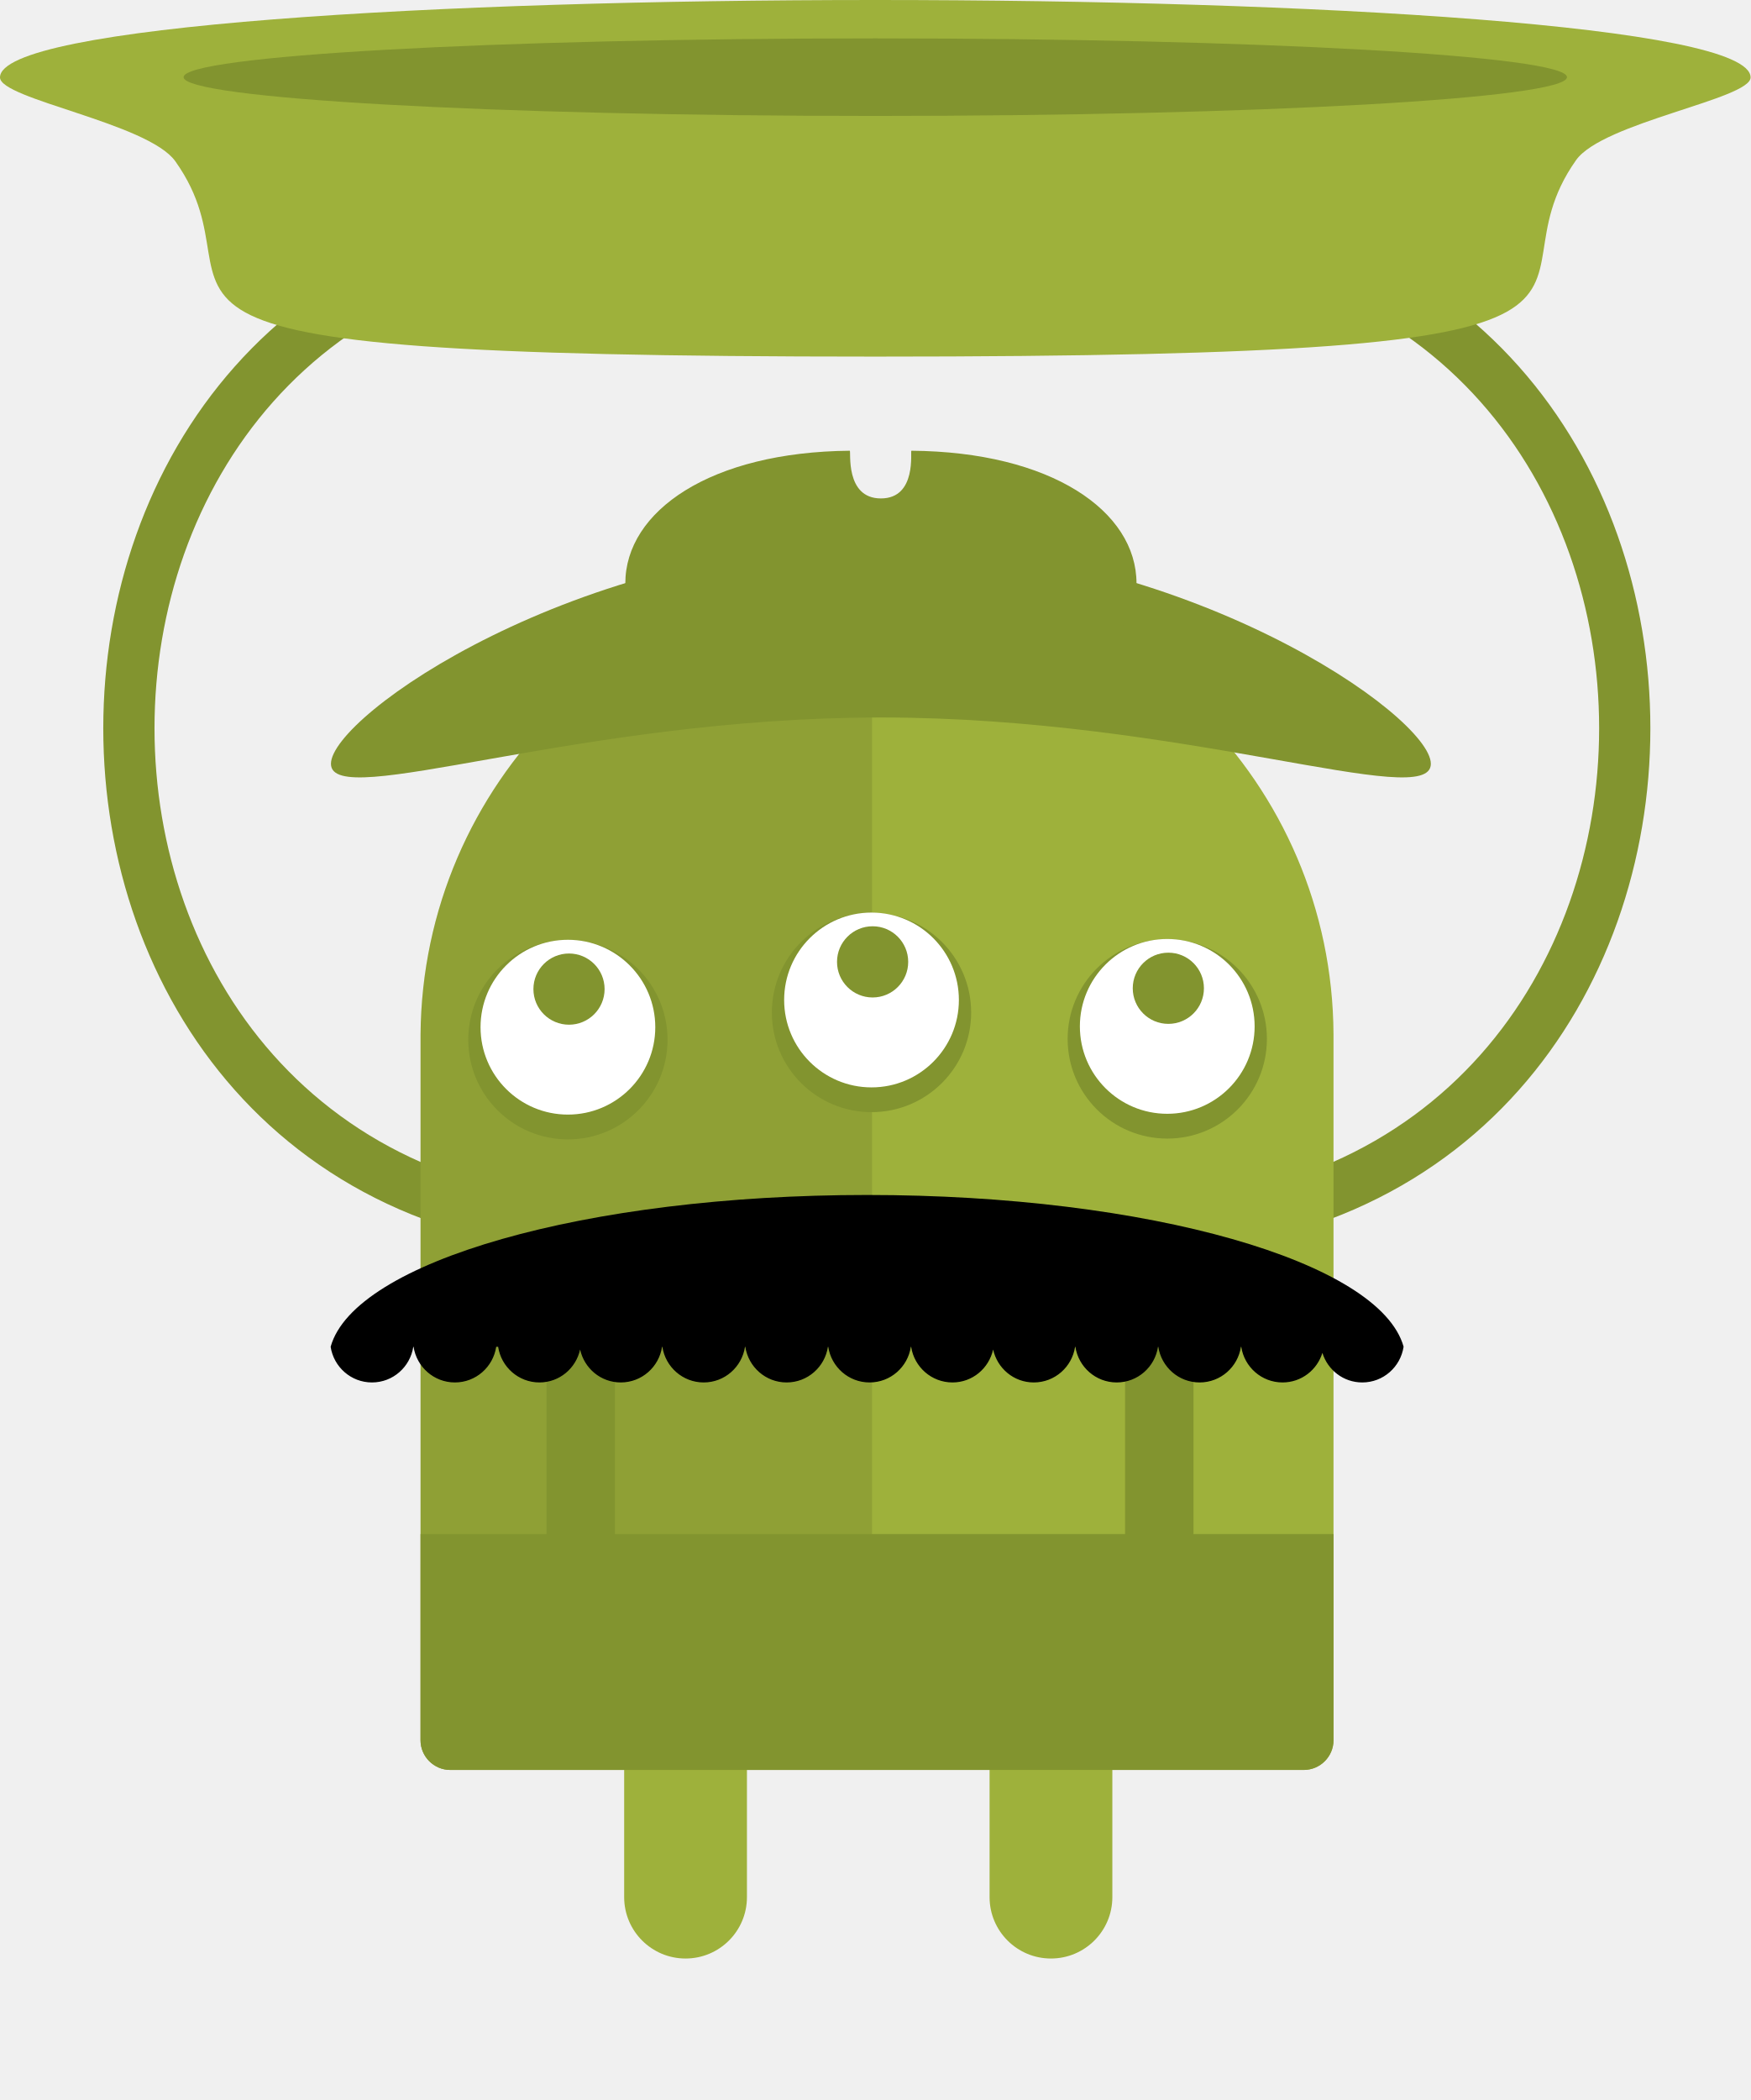
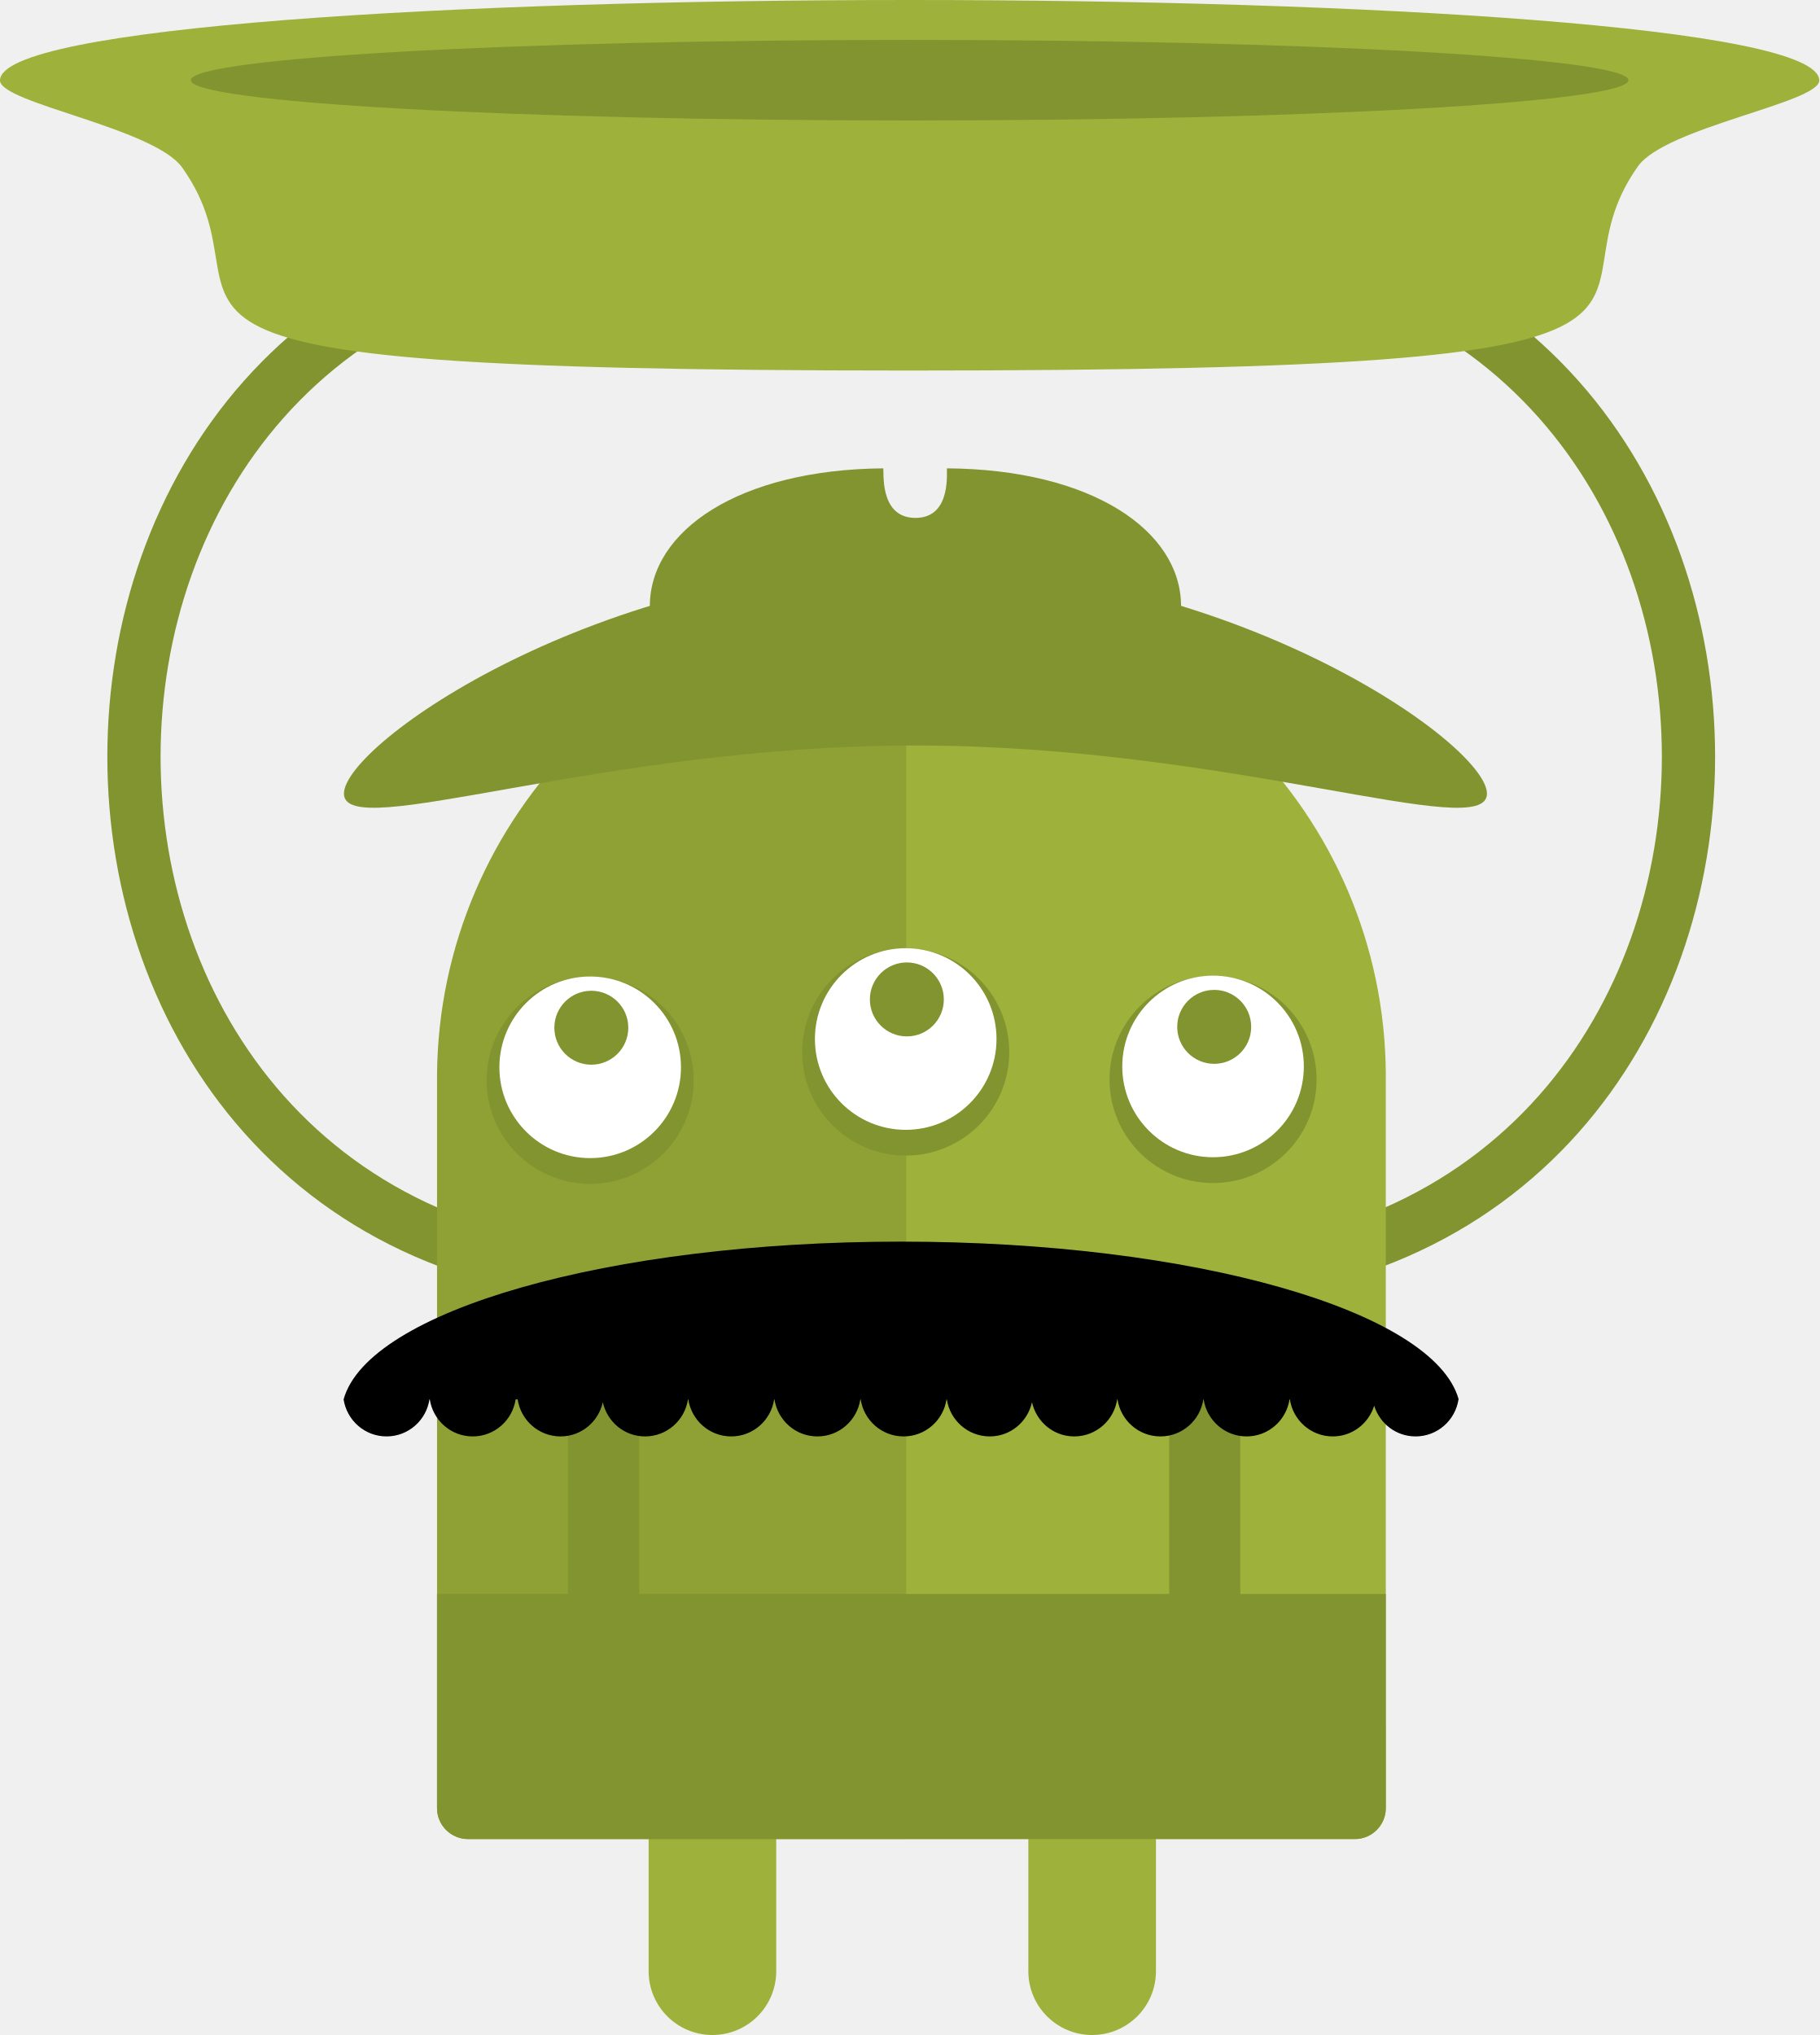
- <svg xmlns="http://www.w3.org/2000/svg" xmlns:xlink="http://www.w3.org/1999/xlink" version="1.0" id="Layer_1" x="0px" y="0px" width="139.744px" height="167.598px" viewBox="0 0 139.744 167.598" enable-background="new 0 0 139.744 167.598" xml:space="preserve">
-   <path fill="#9EB13B" d="M59.626,151.407c0,2.706-2.194,4.9-4.901,4.9c-2.706,0-4.9-2.194-4.9-4.9V91.375c0-2.707,2.194-4.9,4.9-4.9  c2.707,0,4.901,2.193,4.901,4.9V151.407z" />
-   <path fill="#9EB13B" d="M88.795,151.407c0,2.706-2.194,4.9-4.901,4.9c-2.705,0-4.899-2.194-4.899-4.9V91.375  c0-2.707,2.194-4.9,4.899-4.9c2.707,0,4.901,2.193,4.901,4.9V151.407z" />
-   <path fill="#82942F" d="M50.244,16.123c-56,0-56,84,0,84v-4.09c-50.547,0-50.547-75.82,0-75.82V16.123z" />
-   <path fill="#82942F" d="M89.744,16.123c56,0,56,84,0,84v-4.09c50.547,0,50.547-75.82,0-75.82V16.123z" />
-   <path fill="#9EB13B" d="M104.076,141.258c1.307,0,2.374-1.067,2.374-2.374c0,0,0-56.299,0-56.337  c-0.098-20.043-16.374-36.261-36.44-36.261c-20.027,0-36.279,16.272-36.439,36.261c-0.001,0.077-0.001,56.337-0.001,56.337  c0,1.307,1.068,2.374,2.374,2.374H104.076z" />
+ <svg xmlns="http://www.w3.org/2000/svg" xmlns:xlink="http://www.w3.org/1999/xlink" version="1.0" id="Layer_1" x="0px" y="0px" width="101.558px" height="113.595px" viewBox="0 0 101.558 113.595" enable-background="new 0 0 101.558 113.595" xml:space="preserve">
+   <path fill="#9EB13B" d="M43.332,110.033c0,1.968-1.594,3.562-3.562,3.562c-1.965,0-3.561-1.594-3.561-3.562V66.406  c0-1.968,1.596-3.562,3.561-3.562c1.969,0,3.562,1.595,3.562,3.562V110.033z" />
+   <path fill="#9EB13B" d="M64.53,110.033c0,1.968-1.595,3.562-3.562,3.562s-3.562-1.594-3.562-3.562V66.406  c0-1.968,1.595-3.562,3.562-3.562s3.562,1.595,3.562,3.562V110.033z" />
+   <path fill="#82942F" d="M36.515,11.717c-40.697,0-40.697,61.047,0,61.047v-2.973c-36.734,0-36.734-55.102,0-55.102V11.717z" />
+   <path fill="#82942F" d="M65.221,11.717c40.697,0,40.697,61.047,0,61.047v-2.973c36.734,0,36.734-55.102,0-55.102V11.717z" />
+   <path fill="#9EB13B" d="M75.636,102.657c0.95,0,1.726-0.776,1.726-1.726c0,0,0-40.913,0-40.942  c-0.07-14.565-11.899-26.352-26.482-26.352c-14.554,0-26.365,11.825-26.482,26.352c0,0.057,0,40.942,0,40.942  c0,0.949,0.776,1.726,1.726,1.726H75.636z" />
  <g opacity="0.1">
    <g>
-       <g>
-         <defs>
-           <rect id="SVGID_1_" x="33.57" y="46.295" width="36.04" height="94.961" />
-         </defs>
-         <clipPath id="SVGID_2_">
-           <use xlink:href="#SVGID_1_" overflow="visible" />
-         </clipPath>
-         <path clip-path="url(#SVGID_2_)" d="M69.61,46.295C49.769,46.51,33.73,62.691,33.571,82.546     c-0.001,0.077-0.001,56.337-0.001,56.337c0,1.306,1.068,2.374,2.374,2.374H69.61V46.295z" />
-       </g>
+       <defs>
+         <rect id="SVGID_1_" x="24.396" y="33.646" width="26.191" height="69.011" />
+       </defs>
+       <clipPath id="SVGID_2_">
+         <use xlink:href="#SVGID_1_" overflow="visible" />
+       </clipPath>
+       <path clip-path="url(#SVGID_2_)" d="M50.588,33.646C36.17,33.802,24.514,45.561,24.396,59.99c0,0.056,0,40.941,0,40.941    c0,0.949,0.776,1.726,1.726,1.726h24.466V33.646z" />
    </g>
  </g>
-   <path fill="#82942F" d="M101.133,82.914c0,4.394-3.562,7.955-7.952,7.955c-4.395,0-7.955-3.562-7.955-7.955  c0-4.393,3.562-7.954,7.955-7.954C97.571,74.96,101.133,78.521,101.133,82.914" />
-   <path fill="#FFFFFF" d="M100.153,81.914c0,3.853-3.123,6.976-6.975,6.976c-3.854,0-6.975-3.123-6.975-6.976  c0-3.852,3.121-6.975,6.975-6.975C97.03,74.939,100.153,78.062,100.153,81.914" />
-   <path fill="#82942F" d="M96.106,78.873c0,1.569-1.271,2.841-2.84,2.841c-1.57,0-2.842-1.271-2.842-2.841  c0-1.568,1.271-2.841,2.842-2.841C94.836,76.032,96.106,77.304,96.106,78.873" />
-   <path fill="#82942F" d="M106.451,122.433H95.272v-15.441H89.81v15.441H49.09v-15.441h-5.463v15.441H33.57c0,9.251,0,16.45,0,16.45  c0,1.307,1.069,2.374,2.375,2.374h68.131c1.307,0,2.375-1.067,2.375-2.374C106.451,138.884,106.451,131.684,106.451,122.433" />
-   <path d="M112.047,107.487c-1.885-6.789-20.334-12.118-42.827-12.118c-22.488,0-40.933,5.327-42.825,12.113h-0.002  c0,0.001,0.001,0.002,0.001,0.003s-0.001,0.001-0.001,0.002h0.001c0.246,1.606,1.622,2.844,3.298,2.844  c1.677,0,3.053-1.236,3.299-2.844h0.023c0.246,1.606,1.622,2.844,3.299,2.844c1.676,0,3.052-1.236,3.298-2.844h0.153  c0.246,1.606,1.622,2.844,3.299,2.844c1.599,0,2.912-1.128,3.245-2.627c0.332,1.499,1.646,2.627,3.245,2.627  c1.677,0,3.053-1.236,3.298-2.844h0.024c0.245,1.606,1.621,2.844,3.298,2.844c1.677,0,3.053-1.236,3.298-2.844h0.024  c0.246,1.606,1.621,2.844,3.298,2.844c1.677,0,3.053-1.236,3.298-2.844h0.024c0.246,1.606,1.622,2.844,3.298,2.844  c1.677,0,3.052-1.236,3.298-2.844h0.022c0.246,1.606,1.623,2.844,3.3,2.844c1.6,0,2.911-1.128,3.245-2.627  c0.332,1.499,1.646,2.627,3.244,2.627c1.679,0,3.054-1.236,3.299-2.844h0.023c0.244,1.606,1.621,2.844,3.299,2.844  c1.676,0,3.053-1.236,3.297-2.844h0.023c0.246,1.606,1.621,2.844,3.299,2.844s3.053-1.236,3.299-2.844h0.023  c0.246,1.606,1.621,2.844,3.297,2.844c1.506,0,2.76-0.996,3.182-2.361c0.422,1.365,1.677,2.361,3.181,2.361  c1.678,0,3.053-1.236,3.299-2.844H112.047z" />
-   <path fill="#82942F" d="M114.22,60.958c0,3.828-19.654-3.697-43.9-3.697s-43.901,7.525-43.901,3.697s19.655-17.56,43.901-17.56  C94.563,43.398,114.22,57.13,114.22,60.958" />
-   <path fill="#82942F" d="M90.724,46.565c0,5.851-9.136,10.594-20.404,10.594c-11.269,0-20.403-4.743-20.403-10.594  c0-5.789,6.813-10.494,17.917-10.593c0.119-0.001-0.414,3.807,2.486,3.807s2.332-3.808,2.433-3.807  C83.881,36.056,90.724,40.766,90.724,46.565" />
-   <path fill="#82942F" d="M77.524,80.807c0,4.394-3.562,7.953-7.955,7.953s-7.954-3.561-7.954-7.953c0-4.394,3.561-7.954,7.954-7.954  C73.963,72.853,77.524,76.414,77.524,80.807" />
-   <path fill="#FFFFFF" d="M76.545,79.807c0,3.852-3.123,6.976-6.975,6.976s-6.974-3.124-6.974-6.976c0-3.853,3.122-6.976,6.974-6.976  S76.545,75.955,76.545,79.807" />
-   <path fill="#82942F" d="M72.499,76.766c0,1.568-1.271,2.841-2.841,2.841s-2.841-1.272-2.841-2.841c0-1.569,1.272-2.842,2.841-2.842  S72.499,75.197,72.499,76.766" />
-   <path fill="#82942F" d="M53.288,82.979c0,4.393-3.561,7.954-7.954,7.954s-7.954-3.562-7.954-7.954c0-4.393,3.561-7.954,7.954-7.954  S53.288,78.587,53.288,82.979" />
-   <path fill="#FFFFFF" d="M52.309,81.979c0,3.852-3.123,6.975-6.975,6.975s-6.974-3.123-6.974-6.975c0-3.853,3.122-6.976,6.974-6.976  S52.309,78.128,52.309,81.979" />
-   <path fill="#82942F" d="M48.263,78.939c0,1.568-1.272,2.841-2.841,2.841c-1.569,0-2.841-1.272-2.841-2.841  c0-1.569,1.272-2.841,2.841-2.841C46.991,76.098,48.263,77.37,48.263,78.939" />
-   <path fill="#9EB13B" d="M139.744,6.18c0,1.723-11.8,3.587-13.933,6.602C117.742,24.183,137.72,28.46,69.872,28.46  c-67.673,0-47.757-4.18-55.877-15.59C11.821,9.815,0,7.919,0,6.18C0-2.06,139.744-2.06,139.744,6.18" />
-   <path fill="#82942F" d="M125.087,6.158c0,1.709-24.721,3.095-55.215,3.095c-30.495,0-55.216-1.386-55.216-3.095  s24.721-3.095,55.216-3.095C100.366,3.063,125.087,4.449,125.087,6.158" />
+   <path fill="#82942F" d="M73.497,60.256c0,3.193-2.588,5.782-5.78,5.782s-5.78-2.589-5.78-5.782c0-3.191,2.588-5.779,5.78-5.779  S73.497,57.064,73.497,60.256" />
+   <path fill="#FFFFFF" d="M72.785,59.53c0,2.799-2.27,5.068-5.069,5.068c-2.799,0-5.067-2.27-5.067-5.068  c0-2.8,2.269-5.069,5.067-5.069C70.516,54.461,72.785,56.73,72.785,59.53" />
+   <path fill="#82942F" d="M69.846,57.32c0,1.141-0.925,2.064-2.065,2.064c-1.14,0-2.064-0.924-2.064-2.064s0.925-2.064,2.064-2.064  C68.921,55.256,69.846,56.18,69.846,57.32" />
+   <path fill="#82942F" d="M77.361,88.977h-8.123V77.755H65.27v11.222H35.677V77.755h-3.971v11.222h-7.31c0,6.723,0,11.955,0,11.955  c0,0.949,0.776,1.726,1.727,1.726h49.513c0.95,0,1.726-0.776,1.726-1.726C77.361,100.932,77.361,95.699,77.361,88.977" />
+   <path d="M81.429,78.115c-1.37-4.935-14.777-8.807-31.124-8.807c-16.344,0-29.747,3.872-31.123,8.803h-0.001c0,0.001,0,0.002,0,0.002  c0,0.001,0,0.001,0,0.002l0,0c0.18,1.168,1.18,2.067,2.397,2.067c1.219,0,2.218-0.899,2.396-2.067h0.018  c0.179,1.168,1.179,2.067,2.397,2.067c1.218,0,2.218-0.899,2.396-2.067h0.111c0.179,1.168,1.179,2.067,2.397,2.067  c1.162,0,2.117-0.821,2.358-1.91c0.242,1.089,1.196,1.91,2.358,1.91c1.219,0,2.219-0.899,2.396-2.067h0.018  c0.178,1.168,1.179,2.067,2.396,2.067c1.219,0,2.219-0.899,2.397-2.067h0.017c0.18,1.168,1.179,2.067,2.398,2.067  c1.218,0,2.218-0.899,2.396-2.067h0.018c0.179,1.168,1.179,2.067,2.396,2.067c1.219,0,2.219-0.899,2.397-2.067h0.017  c0.179,1.168,1.18,2.067,2.397,2.067c1.163,0,2.116-0.821,2.358-1.91c0.242,1.089,1.196,1.91,2.358,1.91  c1.22,0,2.219-0.899,2.397-2.067h0.018c0.178,1.168,1.178,2.067,2.396,2.067s2.219-0.899,2.396-2.067h0.017  c0.18,1.168,1.179,2.067,2.397,2.067s2.219-0.899,2.397-2.067h0.018c0.179,1.168,1.178,2.067,2.396,2.067  c1.094,0,2.006-0.725,2.312-1.717c0.306,0.992,1.218,1.717,2.311,1.717c1.22,0,2.218-0.899,2.397-2.067H81.429z" />
+   <path fill="#82942F" d="M83.008,44.301c0,2.782-14.284-2.687-31.904-2.687c-17.619,0-31.904,5.469-31.904,2.687  s14.285-12.762,31.904-12.762C68.724,31.539,83.008,41.519,83.008,44.301" />
+   <path fill="#82942F" d="M65.932,33.841c0,4.252-6.639,7.698-14.828,7.698c-8.188,0-14.828-3.446-14.828-7.698  c0-4.207,4.952-7.626,13.022-7.698c0.086,0-0.301,2.767,1.806,2.767c2.107,0,1.694-2.767,1.768-2.767  C60.96,26.203,65.932,29.627,65.932,33.841" />
+   <path fill="#82942F" d="M56.341,58.726c0,3.192-2.589,5.78-5.781,5.78s-5.78-2.588-5.78-5.78s2.588-5.781,5.78-5.781  S56.341,55.533,56.341,58.726" />
+   <path fill="#FFFFFF" d="M55.629,57.999c0,2.8-2.27,5.069-5.069,5.069c-2.799,0-5.068-2.27-5.068-5.069s2.27-5.069,5.068-5.069  C53.359,52.93,55.629,55.199,55.629,57.999" />
+   <path fill="#82942F" d="M52.688,55.79c0,1.139-0.925,2.063-2.064,2.063s-2.064-0.925-2.064-2.063c0-1.142,0.925-2.066,2.064-2.066  S52.688,54.648,52.688,55.79" />
+   <path fill="#82942F" d="M38.727,60.305c0,3.192-2.589,5.78-5.781,5.78c-3.191,0-5.78-2.588-5.78-5.78s2.589-5.78,5.78-5.78  C36.138,54.524,38.727,57.112,38.727,60.305" />
+   <path fill="#FFFFFF" d="M38.015,59.578c0,2.799-2.27,5.068-5.069,5.068c-2.799,0-5.068-2.27-5.068-5.068  c0-2.8,2.27-5.069,5.068-5.069C35.745,54.509,38.015,56.778,38.015,59.578" />
+   <path fill="#82942F" d="M35.074,57.367c0,1.142-0.925,2.065-2.064,2.065c-1.141,0-2.064-0.924-2.064-2.065  c0-1.14,0.924-2.062,2.064-2.062C34.149,55.305,35.074,56.228,35.074,57.367" />
+   <path fill="#9EB13B" d="M101.558,4.491c0,1.252-8.575,2.607-10.125,4.798c-5.864,8.286,8.653,11.395-40.653,11.395  c-49.182,0-34.707-3.039-40.608-11.33C8.591,7.134,0,5.755,0,4.491C0-1.497,101.558-1.497,101.558,4.491" />
+   <path fill="#82942F" d="M90.906,4.476c0,1.242-17.967,2.249-40.127,2.249c-22.162,0-40.128-1.007-40.128-2.249  c0-1.243,17.966-2.249,40.128-2.249C72.939,2.227,90.906,3.232,90.906,4.476" />
</svg>
